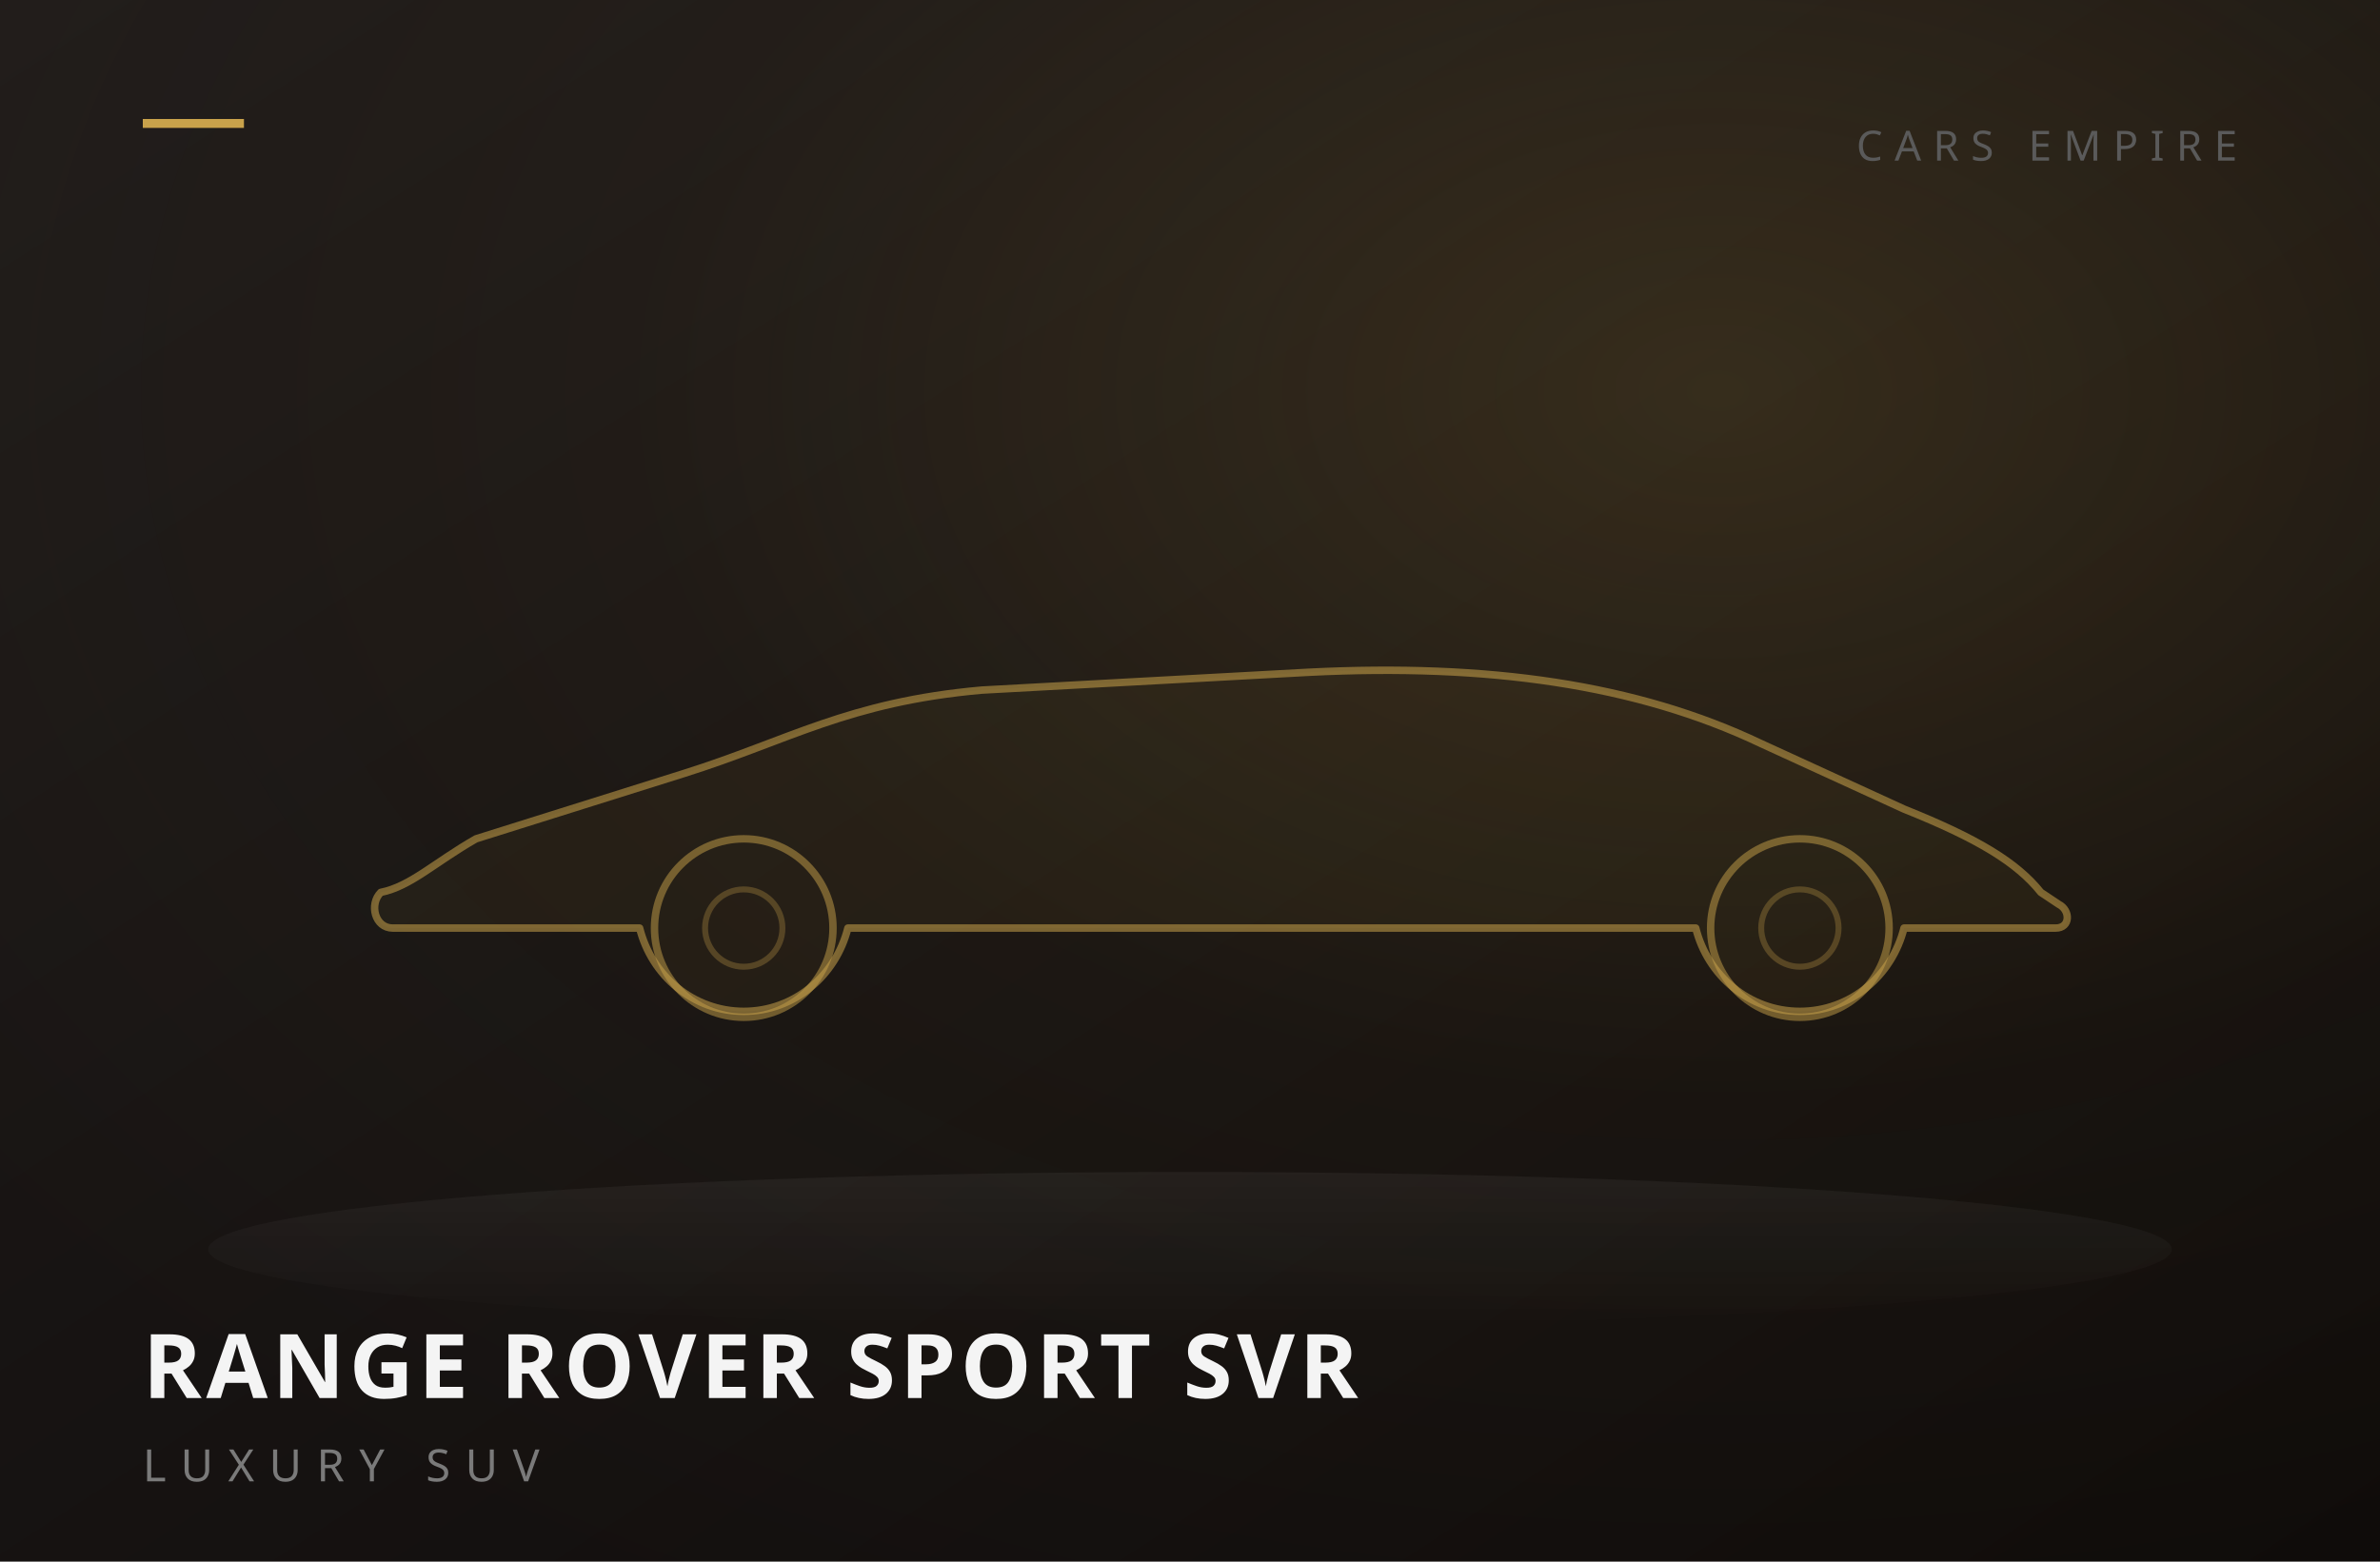
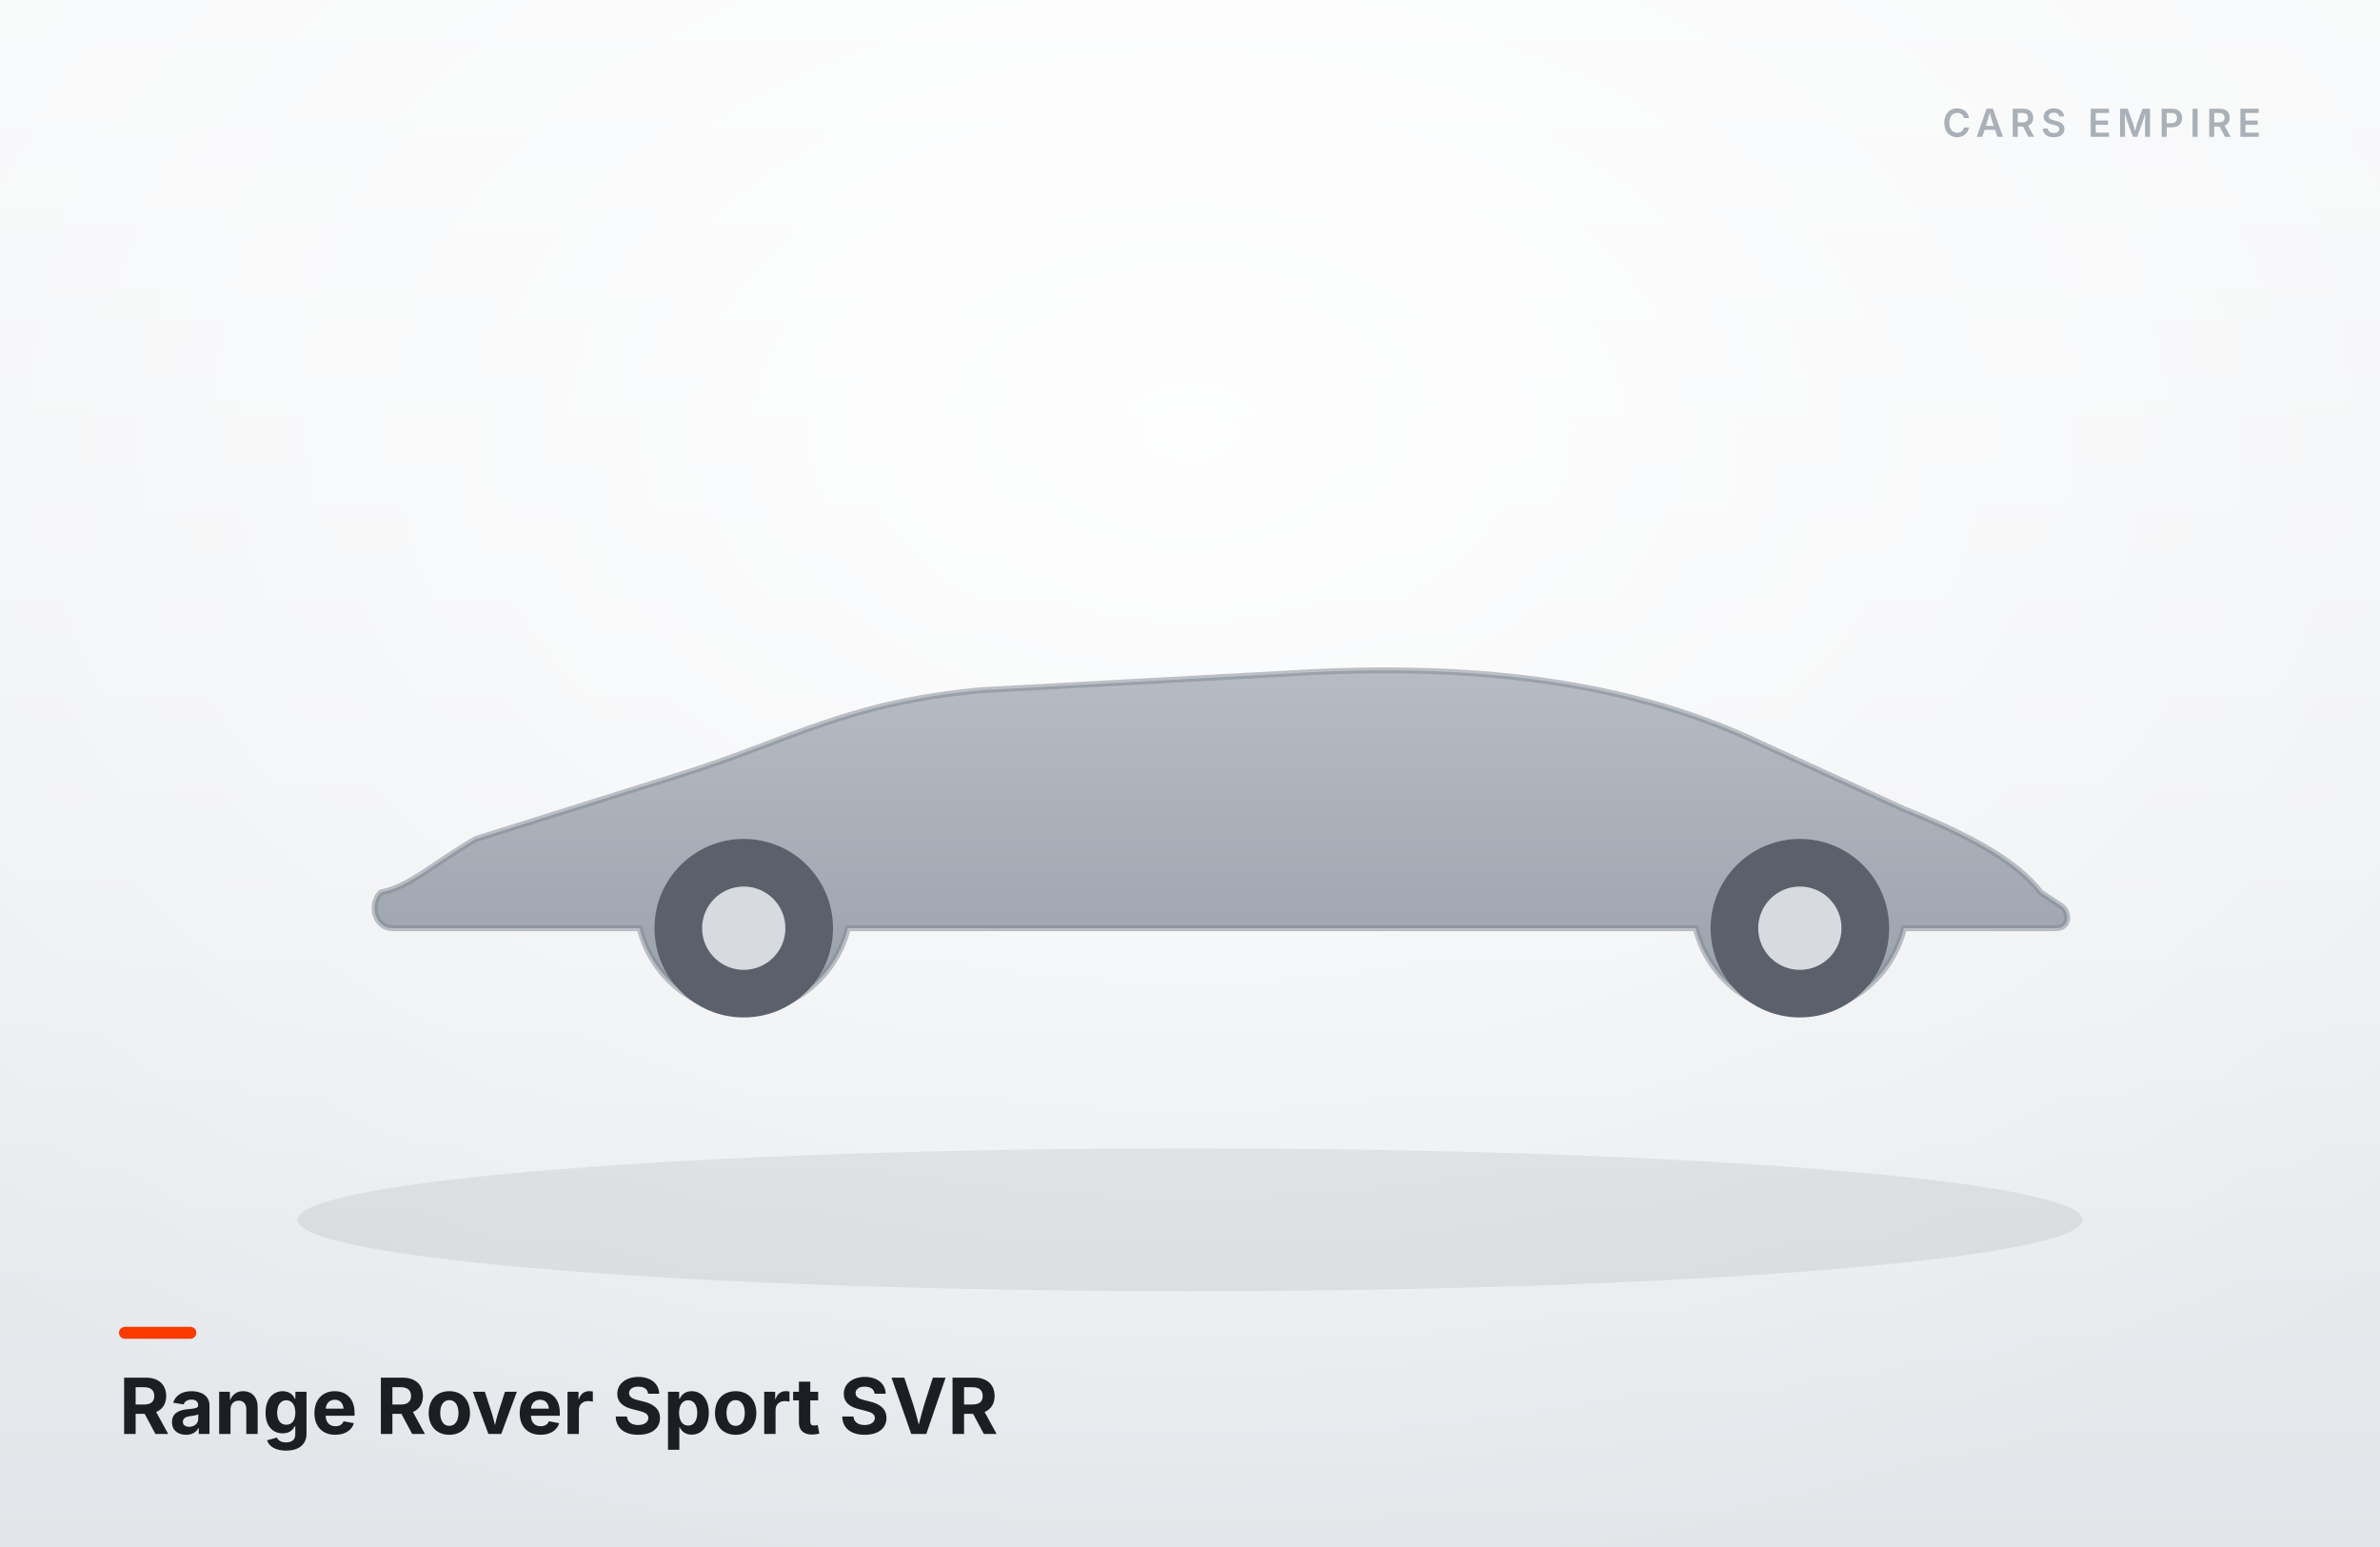
- <svg xmlns="http://www.w3.org/2000/svg" viewBox="0 0 800 525" preserveAspectRatio="xMidYMid slice" role="img" aria-label="Range Rover Sport SVR">
+ <svg xmlns="http://www.w3.org/2000/svg" viewBox="0 0 800 520" preserveAspectRatio="xMidYMid slice" role="img" aria-label="Range Rover Sport SVR">
  <defs>
-     <linearGradient id="bg" x1="0" y1="0" x2="1" y2="1">
-       <stop offset="0" stop-color="#1f1b1a" />
-       <stop offset="1" stop-color="#0d0a09" />
+     <linearGradient id="bg" x1="0" y1="0" x2="0" y2="1">
+       <stop offset="0" stop-color="#f7f8f9" />
+       <stop offset="0.6" stop-color="#eceef1" />
+       <stop offset="1" stop-color="#e2e5e9" />
    </linearGradient>
-     <radialGradient id="glow" cx="0.72" cy="0.25" r="0.9">
-       <stop offset="0" stop-color="#c9a24b" stop-opacity="0.18" />
-       <stop offset="0.5" stop-color="#c9a24b" stop-opacity="0.04" />
-       <stop offset="1" stop-color="#c9a24b" stop-opacity="0" />
+     <radialGradient id="spot" cx="0.5" cy="0.28" r="0.75">
+       <stop offset="0" stop-color="#ffffff" stop-opacity="0.9" />
+       <stop offset="1" stop-color="#ffffff" stop-opacity="0" />
    </radialGradient>
-     <linearGradient id="floor" x1="0" y1="0" x2="0" y2="1">
-       <stop offset="0" stop-color="#ffffff" stop-opacity="0.05" />
-       <stop offset="1" stop-color="#ffffff" stop-opacity="0" />
+     <linearGradient id="car" x1="0" y1="0" x2="0" y2="1">
+       <stop offset="0" stop-color="#b7bcc4" />
+       <stop offset="1" stop-color="#9aa0aa" />
    </linearGradient>
  </defs>
-   <rect width="800" height="525" fill="url(#bg)" />
-   <rect width="800" height="525" fill="url(#glow)" />
-   <ellipse cx="400" cy="420" rx="330" ry="26" fill="url(#floor)" />
+   <rect width="800" height="520" fill="url(#bg)" />
+   <rect width="800" height="520" fill="url(#spot)" />
+   <ellipse cx="400" cy="410" rx="300" ry="24" fill="#000000" opacity="0.07" />
  <g transform="translate(80,150)">
-     <path d="M48,150 C58,148 66,140 80,132 L150,110 C185,99 205,86 250,82 L360,76 C420,73 470,80 512,100 L560,122 C585,132 598,140 606,150 L612,154 C616,156 616,162 611,162 L560,162 C556,178 542,190 525,190 C508,190 494,178 490,162 L205,162 C201,178 187,190 170,190 C153,190 139,178 135,162 L52,162 C46,162 44,154 48,150 Z" fill="none" stroke="#c9a24b" stroke-opacity="0.55" stroke-width="2.5" stroke-linejoin="round" />
-     <path d="M48,150 C58,148 66,140 80,132 L150,110 C185,99 205,86 250,82 L360,76 C420,73 470,80 512,100 L560,122 C585,132 598,140 606,150 L612,154 C616,156 616,162 611,162 L560,162 C556,178 542,190 525,190 C508,190 494,178 490,162 L205,162 C201,178 187,190 170,190 C153,190 139,178 135,162 L52,162 C46,162 44,154 48,150 Z" fill="#c9a24b" fill-opacity="0.05" />
-     <circle cx="170" cy="162" r="30" fill="none" stroke="#c9a24b" stroke-opacity="0.5" stroke-width="2.5" />
-     <circle cx="525" cy="162" r="30" fill="none" stroke="#c9a24b" stroke-opacity="0.5" stroke-width="2.5" />
-     <circle cx="170" cy="162" r="13" fill="none" stroke="#c9a24b" stroke-opacity="0.3" stroke-width="2" />
-     <circle cx="525" cy="162" r="13" fill="none" stroke="#c9a24b" stroke-opacity="0.3" stroke-width="2" />
+     <path d="M48,150 C58,148 66,140 80,132 L150,110 C185,99 205,86 250,82 L360,76 C420,73 470,80 512,100 L560,122 C585,132 598,140 606,150 L612,154 C616,156 616,162 611,162 L560,162 C556,178 542,190 525,190 C508,190 494,178 490,162 L205,162 C201,178 187,190 170,190 C153,190 139,178 135,162 L52,162 C46,162 44,154 48,150 Z" fill="url(#car)" />
+     <path d="M48,150 C58,148 66,140 80,132 L150,110 C185,99 205,86 250,82 L360,76 C420,73 470,80 512,100 L560,122 C585,132 598,140 606,150 L612,154 C616,156 616,162 611,162 L560,162 C556,178 542,190 525,190 C508,190 494,178 490,162 L205,162 C201,178 187,190 170,190 C153,190 139,178 135,162 L52,162 C46,162 44,154 48,150 Z" fill="none" stroke="#7f8691" stroke-opacity="0.5" stroke-width="2" stroke-linejoin="round" />
+     <circle cx="170" cy="162" r="30" fill="#5b616b" />
+     <circle cx="170" cy="162" r="14" fill="#d7dade" />
+     <circle cx="525" cy="162" r="30" fill="#5b616b" />
+     <circle cx="525" cy="162" r="14" fill="#d7dade" />
  </g>
-   <text x="48" y="470" font-family="'Oswald','Arial Narrow',sans-serif" font-size="30" font-weight="600" letter-spacing="1.5" fill="#f4f4f4" text-transform="uppercase">RANGE ROVER SPORT SVR</text>
-   <text x="48" y="498" font-family="'Oswald',sans-serif" font-size="15" letter-spacing="5" fill="#7a7a7a">LUXURY SUV</text>
-   <text x="752" y="54" text-anchor="end" font-family="'Oswald',sans-serif" font-size="14" letter-spacing="4" fill="#5a5a5a">CARS EMPIRE</text>
-   <rect x="48" y="40" width="34" height="3" fill="#c9a24b" />
+   <rect x="40" y="446" width="26" height="4" rx="2" fill="#f93a00" />
+   <text x="40" y="482" font-family="Inter,Arial,sans-serif" font-size="26" font-weight="700" fill="#1b1e22">Range Rover Sport SVR</text>
+   <text x="760" y="46" text-anchor="end" font-family="Inter,Arial,sans-serif" font-size="13" font-weight="600" letter-spacing="2" fill="#aab0b8">CARS EMPIRE</text>
</svg>
